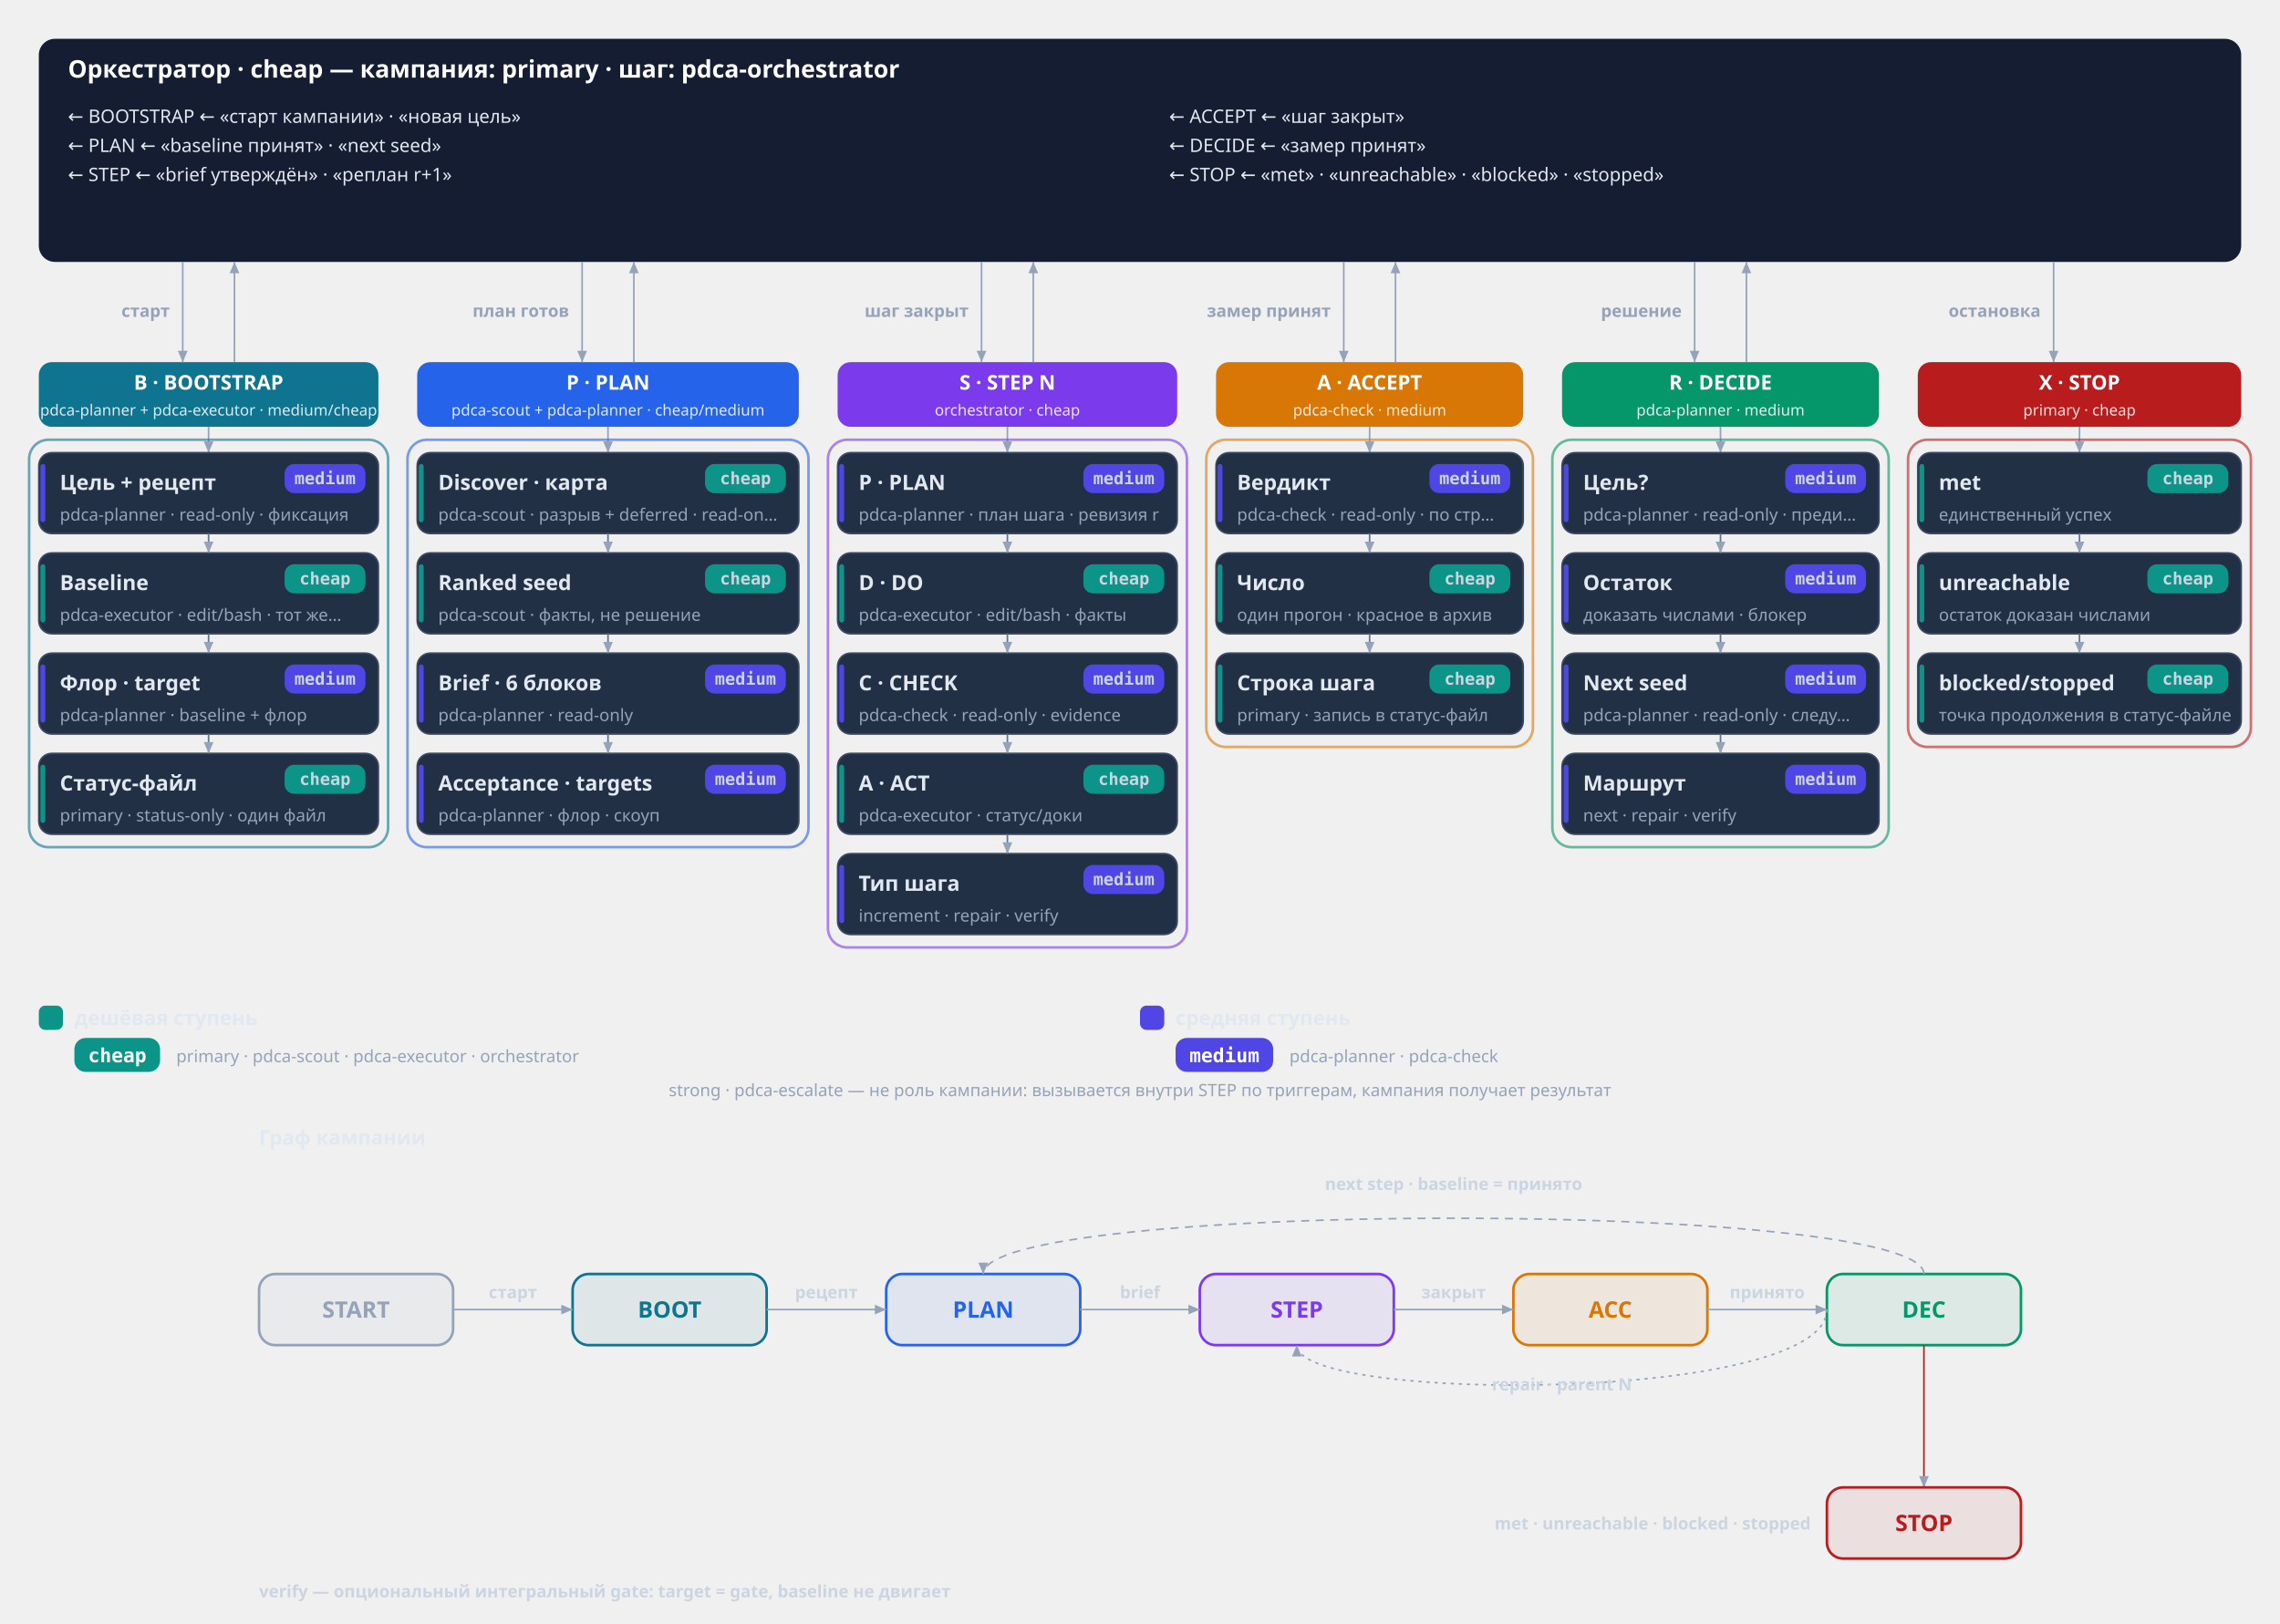
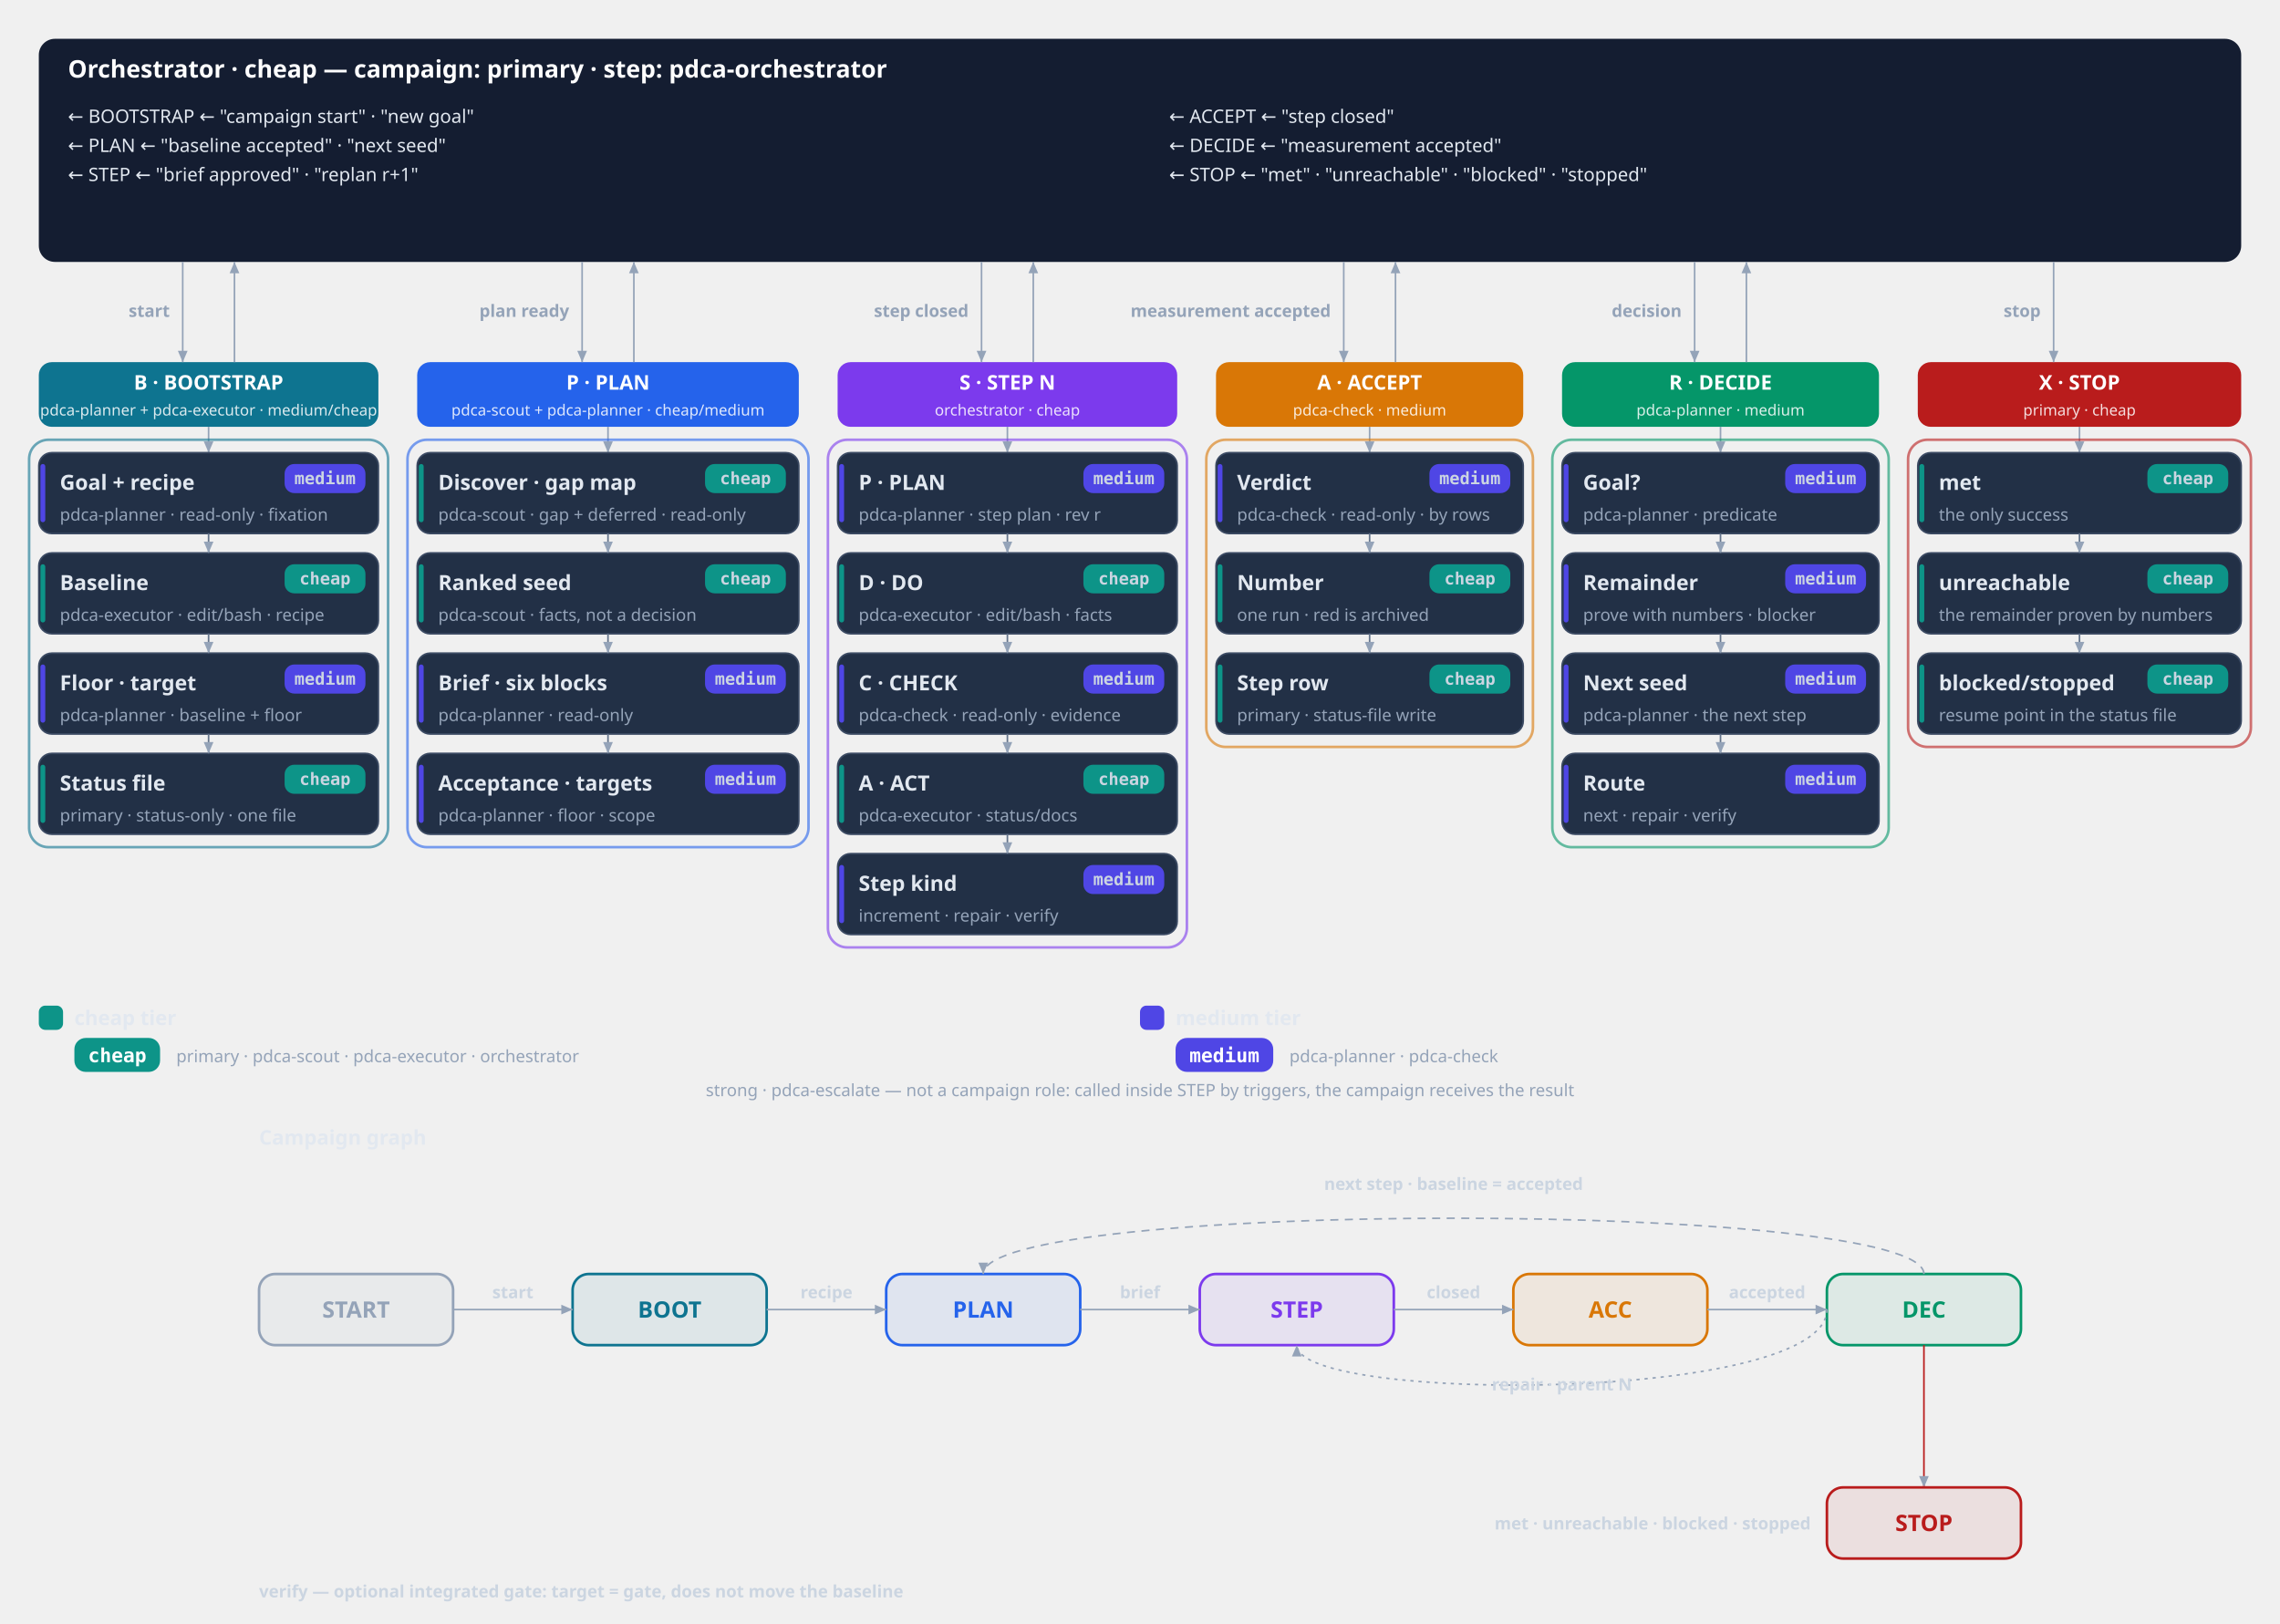
<svg xmlns="http://www.w3.org/2000/svg" viewBox="0 0 1410 1004" width="1410" font-family="Segoe UI, system-ui, sans-serif">
  <defs>
    <marker id="arrow" markerWidth="9" markerHeight="9" refX="7" refY="3" orient="auto">
      <path d="M0,0 L7,3 L0,6 Z" fill="#94a3b8" />
    </marker>
  </defs>
  <style>
.t{font-size:13px;font-weight:600;fill:#e2e8f0}
.s{font-size:10.5px;fill:#94a3b8}
.h{font-size:12.5px;font-weight:700;fill:#ffffff}
.ho{font-size:9.5px;fill:#ffffff;fill-opacity:0.85}
.g{font-size:10.5px;font-weight:600}
.band{fill:#141d31}
.bt{fill:#ffffff;font-size:15px;font-weight:700}
.ol{fill:#e2e8f0;font-size:11.5px}
.lt{font-size:12.5px;font-weight:700;fill:#e2e8f0}
.ls{font-size:10.5px;fill:#94a3b8}
.lm{font-family:ui-monospace,Consolas,Menlo,monospace;font-size:12px;font-weight:700}
.bm{font-family:ui-monospace,Consolas,Menlo,monospace;font-size:10.5px;font-weight:700}
.st{font-size:14px;font-weight:700}
</style>
  <rect x="24" y="24" width="1362" height="138" rx="10" class="band" />
-   <text x="42" y="48" class="bt">Оркестратор · cheap — кампания: primary · шаг: pdca-orchestrator</text>
-   <text x="42" y="76" class="ol">← BOOTSTRAP ← «старт кампании» · «новая цель»</text>
-   <text x="42" y="94" class="ol">← PLAN ← «baseline принят» · «next seed»</text>
-   <text x="42" y="112" class="ol">← STEP ← «brief утверждён» · «реплан r+1»</text>
-   <text x="723.0" y="76" class="ol">← ACCEPT ← «шаг закрыт»</text>
-   <text x="723.0" y="94" class="ol">← DECIDE ← «замер принят»</text>
-   <text x="723.0" y="112" class="ol">← STOP ← «met» · «unreachable» · «blocked» · «stopped»</text>
+   <text x="42" y="48" class="bt">Orchestrator · cheap — campaign: primary · step: pdca-orchestrator</text>
+   <text x="42" y="76" class="ol">← BOOTSTRAP ← "campaign start" · "new goal"</text>
+   <text x="42" y="94" class="ol">← PLAN ← "baseline accepted" · "next seed"</text>
+   <text x="42" y="112" class="ol">← STEP ← "brief approved" · "replan r+1"</text>
+   <text x="723.0" y="76" class="ol">← ACCEPT ← "step closed"</text>
+   <text x="723.0" y="94" class="ol">← DECIDE ← "measurement accepted"</text>
+   <text x="723.0" y="112" class="ol">← STOP ← "met" · "unreachable" · "blocked" · "stopped"</text>
  <rect x="24" y="224" width="210" height="40" rx="8" fill="#0e7490" />
  <text x="129.0" y="241" class="h" text-anchor="middle">B · BOOTSTRAP</text>
  <text x="129.0" y="257" class="ho" text-anchor="middle">pdca-planner + pdca-executor · medium/cheap</text>
  <polyline points="129.0,264 129.0,280" fill="none" stroke="#94a3b8" marker-end="url(#arrow)" />
  <rect x="24" y="280" width="210" height="50" rx="8" fill="#223046" stroke="#3b4a63" stroke-width="1" />
  <rect x="25" y="287" width="3" height="36" rx="1.5" fill="#4f46e5" />
  <rect x="176" y="287" width="50" height="18" rx="6" fill="#4f46e5" />
  <text x="201.0" y="299.5" class="bm" fill="#cbd5e1" text-anchor="middle">medium</text>
-   <text x="37" y="303" class="t">Цель + рецепт</text>
-   <text x="37" y="322" class="s">pdca-planner · read-only · фиксация</text>
+   <text x="37" y="303" class="t">Goal + recipe</text>
+   <text x="37" y="322" class="s">pdca-planner · read-only · fixation</text>
  <rect x="24" y="342" width="210" height="50" rx="8" fill="#223046" stroke="#3b4a63" stroke-width="1" />
  <rect x="25" y="349" width="3" height="36" rx="1.5" fill="#0d9488" />
  <rect x="176" y="349" width="50" height="18" rx="6" fill="#0d9488" />
  <text x="201.0" y="361.5" class="bm" fill="#cbd5e1" text-anchor="middle">cheap</text>
  <text x="37" y="365" class="t">Baseline</text>
-   <text x="37" y="384" class="s">pdca-executor · edit/bash · тот же…</text>
+   <text x="37" y="384" class="s">pdca-executor · edit/bash · recipe</text>
  <polyline points="129.0,330 129.0,342" fill="none" stroke="#64748b" marker-end="url(#arrow)" />
  <rect x="24" y="404" width="210" height="50" rx="8" fill="#223046" stroke="#3b4a63" stroke-width="1" />
  <rect x="25" y="411" width="3" height="36" rx="1.5" fill="#4f46e5" />
  <rect x="176" y="411" width="50" height="18" rx="6" fill="#4f46e5" />
  <text x="201.0" y="423.5" class="bm" fill="#cbd5e1" text-anchor="middle">medium</text>
-   <text x="37" y="427" class="t">Флор · target</text>
-   <text x="37" y="446" class="s">pdca-planner · baseline + флор</text>
+   <text x="37" y="427" class="t">Floor · target</text>
+   <text x="37" y="446" class="s">pdca-planner · baseline + floor</text>
  <polyline points="129.0,392 129.0,404" fill="none" stroke="#64748b" marker-end="url(#arrow)" />
  <rect x="24" y="466" width="210" height="50" rx="8" fill="#223046" stroke="#3b4a63" stroke-width="1" />
  <rect x="25" y="473" width="3" height="36" rx="1.5" fill="#0d9488" />
  <rect x="176" y="473" width="50" height="18" rx="6" fill="#0d9488" />
  <text x="201.0" y="485.5" class="bm" fill="#cbd5e1" text-anchor="middle">cheap</text>
-   <text x="37" y="489" class="t">Статус-файл</text>
-   <text x="37" y="508" class="s">primary · status-only · один файл</text>
+   <text x="37" y="489" class="t">Status file</text>
+   <text x="37" y="508" class="s">primary · status-only · one file</text>
  <polyline points="129.0,454 129.0,466" fill="none" stroke="#64748b" marker-end="url(#arrow)" />
  <rect x="18" y="272" width="222" height="252" rx="12" fill="none" stroke="#0e7490" stroke-opacity="0.6" stroke-width="1.6" />
  <rect x="258" y="224" width="236" height="40" rx="8" fill="#2563eb" />
  <text x="376.0" y="241" class="h" text-anchor="middle">P · PLAN</text>
  <text x="376.0" y="257" class="ho" text-anchor="middle">pdca-scout + pdca-planner · cheap/medium</text>
  <polyline points="376.0,264 376.0,280" fill="none" stroke="#94a3b8" marker-end="url(#arrow)" />
  <rect x="258" y="280" width="236" height="50" rx="8" fill="#223046" stroke="#3b4a63" stroke-width="1" />
  <rect x="259" y="287" width="3" height="36" rx="1.5" fill="#0d9488" />
  <rect x="436" y="287" width="50" height="18" rx="6" fill="#0d9488" />
  <text x="461.0" y="299.5" class="bm" fill="#cbd5e1" text-anchor="middle">cheap</text>
-   <text x="271" y="303" class="t">Discover · карта</text>
-   <text x="271" y="322" class="s">pdca-scout · разрыв + deferred · read-on…</text>
+   <text x="271" y="303" class="t">Discover · gap map</text>
+   <text x="271" y="322" class="s">pdca-scout · gap + deferred · read-only</text>
  <rect x="258" y="342" width="236" height="50" rx="8" fill="#223046" stroke="#3b4a63" stroke-width="1" />
  <rect x="259" y="349" width="3" height="36" rx="1.5" fill="#0d9488" />
  <rect x="436" y="349" width="50" height="18" rx="6" fill="#0d9488" />
  <text x="461.0" y="361.5" class="bm" fill="#cbd5e1" text-anchor="middle">cheap</text>
  <text x="271" y="365" class="t">Ranked seed</text>
-   <text x="271" y="384" class="s">pdca-scout · факты, не решение</text>
+   <text x="271" y="384" class="s">pdca-scout · facts, not a decision</text>
  <polyline points="376.0,330 376.0,342" fill="none" stroke="#64748b" marker-end="url(#arrow)" />
  <rect x="258" y="404" width="236" height="50" rx="8" fill="#223046" stroke="#3b4a63" stroke-width="1" />
  <rect x="259" y="411" width="3" height="36" rx="1.5" fill="#4f46e5" />
  <rect x="436" y="411" width="50" height="18" rx="6" fill="#4f46e5" />
  <text x="461.0" y="423.5" class="bm" fill="#cbd5e1" text-anchor="middle">medium</text>
-   <text x="271" y="427" class="t">Brief · 6 блоков</text>
+   <text x="271" y="427" class="t">Brief · six blocks</text>
  <text x="271" y="446" class="s">pdca-planner · read-only</text>
  <polyline points="376.0,392 376.0,404" fill="none" stroke="#64748b" marker-end="url(#arrow)" />
  <rect x="258" y="466" width="236" height="50" rx="8" fill="#223046" stroke="#3b4a63" stroke-width="1" />
  <rect x="259" y="473" width="3" height="36" rx="1.5" fill="#4f46e5" />
  <rect x="436" y="473" width="50" height="18" rx="6" fill="#4f46e5" />
  <text x="461.0" y="485.5" class="bm" fill="#cbd5e1" text-anchor="middle">medium</text>
  <text x="271" y="489" class="t">Acceptance · targets</text>
-   <text x="271" y="508" class="s">pdca-planner · флор · скоуп</text>
+   <text x="271" y="508" class="s">pdca-planner · floor · scope</text>
  <polyline points="376.0,454 376.0,466" fill="none" stroke="#64748b" marker-end="url(#arrow)" />
  <rect x="252" y="272" width="248" height="252" rx="12" fill="none" stroke="#2563eb" stroke-opacity="0.6" stroke-width="1.6" />
  <rect x="518" y="224" width="210" height="40" rx="8" fill="#7c3aed" />
  <text x="623.0" y="241" class="h" text-anchor="middle">S · STEP N</text>
  <text x="623.0" y="257" class="ho" text-anchor="middle">orchestrator · cheap</text>
  <polyline points="623.0,264 623.0,280" fill="none" stroke="#94a3b8" marker-end="url(#arrow)" />
  <rect x="518" y="280" width="210" height="50" rx="8" fill="#223046" stroke="#3b4a63" stroke-width="1" />
  <rect x="519" y="287" width="3" height="36" rx="1.5" fill="#4f46e5" />
  <rect x="670" y="287" width="50" height="18" rx="6" fill="#4f46e5" />
  <text x="695.0" y="299.5" class="bm" fill="#cbd5e1" text-anchor="middle">medium</text>
  <text x="531" y="303" class="t">P · PLAN</text>
-   <text x="531" y="322" class="s">pdca-planner · план шага · ревизия r</text>
+   <text x="531" y="322" class="s">pdca-planner · step plan · rev r</text>
  <rect x="518" y="342" width="210" height="50" rx="8" fill="#223046" stroke="#3b4a63" stroke-width="1" />
  <rect x="519" y="349" width="3" height="36" rx="1.5" fill="#0d9488" />
  <rect x="670" y="349" width="50" height="18" rx="6" fill="#0d9488" />
  <text x="695.0" y="361.5" class="bm" fill="#cbd5e1" text-anchor="middle">cheap</text>
  <text x="531" y="365" class="t">D · DO</text>
-   <text x="531" y="384" class="s">pdca-executor · edit/bash · факты</text>
+   <text x="531" y="384" class="s">pdca-executor · edit/bash · facts</text>
  <polyline points="623.0,330 623.0,342" fill="none" stroke="#64748b" marker-end="url(#arrow)" />
  <rect x="518" y="404" width="210" height="50" rx="8" fill="#223046" stroke="#3b4a63" stroke-width="1" />
  <rect x="519" y="411" width="3" height="36" rx="1.5" fill="#4f46e5" />
  <rect x="670" y="411" width="50" height="18" rx="6" fill="#4f46e5" />
  <text x="695.0" y="423.5" class="bm" fill="#cbd5e1" text-anchor="middle">medium</text>
  <text x="531" y="427" class="t">C · CHECK</text>
  <text x="531" y="446" class="s">pdca-check · read-only · evidence</text>
  <polyline points="623.0,392 623.0,404" fill="none" stroke="#64748b" marker-end="url(#arrow)" />
  <rect x="518" y="466" width="210" height="50" rx="8" fill="#223046" stroke="#3b4a63" stroke-width="1" />
  <rect x="519" y="473" width="3" height="36" rx="1.5" fill="#0d9488" />
  <rect x="670" y="473" width="50" height="18" rx="6" fill="#0d9488" />
  <text x="695.0" y="485.5" class="bm" fill="#cbd5e1" text-anchor="middle">cheap</text>
  <text x="531" y="489" class="t">A · ACT</text>
-   <text x="531" y="508" class="s">pdca-executor · статус/доки</text>
+   <text x="531" y="508" class="s">pdca-executor · status/docs</text>
  <polyline points="623.0,454 623.0,466" fill="none" stroke="#64748b" marker-end="url(#arrow)" />
  <rect x="518" y="528" width="210" height="50" rx="8" fill="#223046" stroke="#3b4a63" stroke-width="1" />
  <rect x="519" y="535" width="3" height="36" rx="1.5" fill="#4f46e5" />
  <rect x="670" y="535" width="50" height="18" rx="6" fill="#4f46e5" />
  <text x="695.0" y="547.5" class="bm" fill="#cbd5e1" text-anchor="middle">medium</text>
-   <text x="531" y="551" class="t">Тип шага</text>
+   <text x="531" y="551" class="t">Step kind</text>
  <text x="531" y="570" class="s">increment · repair · verify</text>
  <polyline points="623.0,516 623.0,528" fill="none" stroke="#64748b" marker-end="url(#arrow)" />
  <rect x="512" y="272" width="222" height="314" rx="12" fill="none" stroke="#7c3aed" stroke-opacity="0.6" stroke-width="1.6" />
  <rect x="752" y="224" width="190" height="40" rx="8" fill="#d97706" />
  <text x="847.0" y="241" class="h" text-anchor="middle">A · ACCEPT</text>
  <text x="847.0" y="257" class="ho" text-anchor="middle">pdca-check · medium</text>
  <polyline points="847.0,264 847.0,280" fill="none" stroke="#94a3b8" marker-end="url(#arrow)" />
  <rect x="752" y="280" width="190" height="50" rx="8" fill="#223046" stroke="#3b4a63" stroke-width="1" />
  <rect x="753" y="287" width="3" height="36" rx="1.5" fill="#4f46e5" />
  <rect x="884" y="287" width="50" height="18" rx="6" fill="#4f46e5" />
  <text x="909.0" y="299.5" class="bm" fill="#cbd5e1" text-anchor="middle">medium</text>
-   <text x="765" y="303" class="t">Вердикт</text>
-   <text x="765" y="322" class="s">pdca-check · read-only · по стр…</text>
+   <text x="765" y="303" class="t">Verdict</text>
+   <text x="765" y="322" class="s">pdca-check · read-only · by rows</text>
  <rect x="752" y="342" width="190" height="50" rx="8" fill="#223046" stroke="#3b4a63" stroke-width="1" />
  <rect x="753" y="349" width="3" height="36" rx="1.5" fill="#0d9488" />
  <rect x="884" y="349" width="50" height="18" rx="6" fill="#0d9488" />
  <text x="909.0" y="361.5" class="bm" fill="#cbd5e1" text-anchor="middle">cheap</text>
-   <text x="765" y="365" class="t">Число</text>
-   <text x="765" y="384" class="s">один прогон · красное в архив</text>
+   <text x="765" y="365" class="t">Number</text>
+   <text x="765" y="384" class="s">one run · red is archived</text>
  <polyline points="847.0,330 847.0,342" fill="none" stroke="#64748b" marker-end="url(#arrow)" />
  <rect x="752" y="404" width="190" height="50" rx="8" fill="#223046" stroke="#3b4a63" stroke-width="1" />
  <rect x="753" y="411" width="3" height="36" rx="1.5" fill="#0d9488" />
  <rect x="884" y="411" width="50" height="18" rx="6" fill="#0d9488" />
  <text x="909.0" y="423.5" class="bm" fill="#cbd5e1" text-anchor="middle">cheap</text>
-   <text x="765" y="427" class="t">Строка шага</text>
-   <text x="765" y="446" class="s">primary · запись в статус-файл</text>
+   <text x="765" y="427" class="t">Step row</text>
+   <text x="765" y="446" class="s">primary · status-file write</text>
  <polyline points="847.0,392 847.0,404" fill="none" stroke="#64748b" marker-end="url(#arrow)" />
  <rect x="746" y="272" width="202" height="190" rx="12" fill="none" stroke="#d97706" stroke-opacity="0.6" stroke-width="1.6" />
  <rect x="966" y="224" width="196" height="40" rx="8" fill="#059669" />
  <text x="1064.0" y="241" class="h" text-anchor="middle">R · DECIDE</text>
  <text x="1064.0" y="257" class="ho" text-anchor="middle">pdca-planner · medium</text>
  <polyline points="1064.0,264 1064.0,280" fill="none" stroke="#94a3b8" marker-end="url(#arrow)" />
  <rect x="966" y="280" width="196" height="50" rx="8" fill="#223046" stroke="#3b4a63" stroke-width="1" />
  <rect x="967" y="287" width="3" height="36" rx="1.5" fill="#4f46e5" />
  <rect x="1104" y="287" width="50" height="18" rx="6" fill="#4f46e5" />
  <text x="1129.0" y="299.5" class="bm" fill="#cbd5e1" text-anchor="middle">medium</text>
-   <text x="979" y="303" class="t">Цель?</text>
-   <text x="979" y="322" class="s">pdca-planner · read-only · преди…</text>
+   <text x="979" y="303" class="t">Goal?</text>
+   <text x="979" y="322" class="s">pdca-planner · predicate</text>
  <rect x="966" y="342" width="196" height="50" rx="8" fill="#223046" stroke="#3b4a63" stroke-width="1" />
  <rect x="967" y="349" width="3" height="36" rx="1.5" fill="#4f46e5" />
  <rect x="1104" y="349" width="50" height="18" rx="6" fill="#4f46e5" />
  <text x="1129.0" y="361.5" class="bm" fill="#cbd5e1" text-anchor="middle">medium</text>
-   <text x="979" y="365" class="t">Остаток</text>
-   <text x="979" y="384" class="s">доказать числами · блокер</text>
+   <text x="979" y="365" class="t">Remainder</text>
+   <text x="979" y="384" class="s">prove with numbers · blocker</text>
  <polyline points="1064.0,330 1064.0,342" fill="none" stroke="#64748b" marker-end="url(#arrow)" />
  <rect x="966" y="404" width="196" height="50" rx="8" fill="#223046" stroke="#3b4a63" stroke-width="1" />
  <rect x="967" y="411" width="3" height="36" rx="1.5" fill="#4f46e5" />
  <rect x="1104" y="411" width="50" height="18" rx="6" fill="#4f46e5" />
  <text x="1129.0" y="423.5" class="bm" fill="#cbd5e1" text-anchor="middle">medium</text>
  <text x="979" y="427" class="t">Next seed</text>
-   <text x="979" y="446" class="s">pdca-planner · read-only · следу…</text>
+   <text x="979" y="446" class="s">pdca-planner · the next step</text>
  <polyline points="1064.0,392 1064.0,404" fill="none" stroke="#64748b" marker-end="url(#arrow)" />
  <rect x="966" y="466" width="196" height="50" rx="8" fill="#223046" stroke="#3b4a63" stroke-width="1" />
  <rect x="967" y="473" width="3" height="36" rx="1.5" fill="#4f46e5" />
  <rect x="1104" y="473" width="50" height="18" rx="6" fill="#4f46e5" />
  <text x="1129.0" y="485.5" class="bm" fill="#cbd5e1" text-anchor="middle">medium</text>
-   <text x="979" y="489" class="t">Маршрут</text>
+   <text x="979" y="489" class="t">Route</text>
  <text x="979" y="508" class="s">next · repair · verify</text>
  <polyline points="1064.0,454 1064.0,466" fill="none" stroke="#64748b" marker-end="url(#arrow)" />
  <rect x="960" y="272" width="208" height="252" rx="12" fill="none" stroke="#059669" stroke-opacity="0.6" stroke-width="1.6" />
  <rect x="1186" y="224" width="200" height="40" rx="8" fill="#b91c1c" />
  <text x="1286.0" y="241" class="h" text-anchor="middle">X · STOP</text>
  <text x="1286.0" y="257" class="ho" text-anchor="middle">primary · cheap</text>
  <polyline points="1286.0,264 1286.0,280" fill="none" stroke="#94a3b8" marker-end="url(#arrow)" />
  <rect x="1186" y="280" width="200" height="50" rx="8" fill="#223046" stroke="#3b4a63" stroke-width="1" />
  <rect x="1187" y="287" width="3" height="36" rx="1.5" fill="#0d9488" />
  <rect x="1328" y="287" width="50" height="18" rx="6" fill="#0d9488" />
  <text x="1353.0" y="299.5" class="bm" fill="#cbd5e1" text-anchor="middle">cheap</text>
  <text x="1199" y="303" class="t">met</text>
-   <text x="1199" y="322" class="s">единственный успех</text>
+   <text x="1199" y="322" class="s">the only success</text>
  <rect x="1186" y="342" width="200" height="50" rx="8" fill="#223046" stroke="#3b4a63" stroke-width="1" />
  <rect x="1187" y="349" width="3" height="36" rx="1.5" fill="#0d9488" />
  <rect x="1328" y="349" width="50" height="18" rx="6" fill="#0d9488" />
  <text x="1353.0" y="361.5" class="bm" fill="#cbd5e1" text-anchor="middle">cheap</text>
  <text x="1199" y="365" class="t">unreachable</text>
-   <text x="1199" y="384" class="s">остаток доказан числами</text>
+   <text x="1199" y="384" class="s">the remainder proven by numbers</text>
  <polyline points="1286.0,330 1286.0,342" fill="none" stroke="#64748b" marker-end="url(#arrow)" />
  <rect x="1186" y="404" width="200" height="50" rx="8" fill="#223046" stroke="#3b4a63" stroke-width="1" />
  <rect x="1187" y="411" width="3" height="36" rx="1.5" fill="#0d9488" />
  <rect x="1328" y="411" width="50" height="18" rx="6" fill="#0d9488" />
  <text x="1353.0" y="423.5" class="bm" fill="#cbd5e1" text-anchor="middle">cheap</text>
  <text x="1199" y="427" class="t">blocked/stopped</text>
-   <text x="1199" y="446" class="s">точка продолжения в статус-файле</text>
+   <text x="1199" y="446" class="s">resume point in the status file</text>
  <polyline points="1286.0,392 1286.0,404" fill="none" stroke="#64748b" marker-end="url(#arrow)" />
  <rect x="1180" y="272" width="212" height="190" rx="12" fill="none" stroke="#b91c1c" stroke-opacity="0.6" stroke-width="1.6" />
  <polyline points="113.0,162 113.0,224" fill="none" stroke="#94a3b8" data-edge-id="dispatch_b" marker-end="url(#arrow)" />
-   <text x="105.0" y="196.0" class="g" fill="#94a3b8" text-anchor="end">старт</text>
+   <text x="105.0" y="196.0" class="g" fill="#94a3b8" text-anchor="end">start</text>
  <polyline points="145.0,224 145.0,162" fill="none" stroke="#94a3b8" data-edge-id="return_b" marker-end="url(#arrow)" />
  <polyline points="360.0,162 360.0,224" fill="none" stroke="#94a3b8" data-edge-id="dispatch_p" marker-end="url(#arrow)" />
-   <text x="352.0" y="196.0" class="g" fill="#94a3b8" text-anchor="end">план готов</text>
+   <text x="352.0" y="196.0" class="g" fill="#94a3b8" text-anchor="end">plan ready</text>
  <polyline points="392.0,224 392.0,162" fill="none" stroke="#94a3b8" data-edge-id="return_p" marker-end="url(#arrow)" />
  <polyline points="607.0,162 607.0,224" fill="none" stroke="#94a3b8" data-edge-id="dispatch_s" marker-end="url(#arrow)" />
-   <text x="599.0" y="196.0" class="g" fill="#94a3b8" text-anchor="end">шаг закрыт</text>
+   <text x="599.0" y="196.0" class="g" fill="#94a3b8" text-anchor="end">step closed</text>
  <polyline points="639.0,224 639.0,162" fill="none" stroke="#94a3b8" data-edge-id="return_s" marker-end="url(#arrow)" />
  <polyline points="831.0,162 831.0,224" fill="none" stroke="#94a3b8" data-edge-id="dispatch_a" marker-end="url(#arrow)" />
-   <text x="823.0" y="196.0" class="g" fill="#94a3b8" text-anchor="end">замер принят</text>
+   <text x="823.0" y="196.0" class="g" fill="#94a3b8" text-anchor="end">measurement accepted</text>
  <polyline points="863.0,224 863.0,162" fill="none" stroke="#94a3b8" data-edge-id="return_a" marker-end="url(#arrow)" />
  <polyline points="1048.0,162 1048.0,224" fill="none" stroke="#94a3b8" data-edge-id="dispatch_r" marker-end="url(#arrow)" />
-   <text x="1040.0" y="196.0" class="g" fill="#94a3b8" text-anchor="end">решение</text>
+   <text x="1040.0" y="196.0" class="g" fill="#94a3b8" text-anchor="end">decision</text>
  <polyline points="1080.0,224 1080.0,162" fill="none" stroke="#94a3b8" data-edge-id="return_r" marker-end="url(#arrow)" />
  <polyline points="1270.0,162 1270.0,224" fill="none" stroke="#94a3b8" data-edge-id="dispatch_x" marker-end="url(#arrow)" />
-   <text x="1262.0" y="196.0" class="g" fill="#94a3b8" text-anchor="end">остановка</text>
+   <text x="1262.0" y="196.0" class="g" fill="#94a3b8" text-anchor="end">stop</text>
  <rect x="24.0" y="622" width="15" height="15" rx="4" fill="#0d9488" />
-   <text x="46.0" y="634" class="lt">дешёвая ступень</text>
+   <text x="46.0" y="634" class="lt">cheap tier</text>
  <rect x="46.0" y="642" width="53.0" height="21" rx="7" fill="#0d9488" />
  <text x="72.5" y="657" class="lm" fill="#ffffff" text-anchor="middle">cheap</text>
  <text x="109.0" y="657" class="ls">primary · pdca-scout · pdca-executor · orchestrator</text>
  <rect x="705.0" y="622" width="15" height="15" rx="4" fill="#4f46e5" />
-   <text x="727.0" y="634" class="lt">средняя ступень</text>
+   <text x="727.0" y="634" class="lt">medium tier</text>
  <rect x="727.0" y="642" width="60.4" height="21" rx="7" fill="#4f46e5" />
  <text x="757.2" y="657" class="lm" fill="#ffffff" text-anchor="middle">medium</text>
  <text x="797.4" y="657" class="ls">pdca-planner · pdca-check</text>
-   <text x="705.0" y="678" class="ls" text-anchor="middle">strong · pdca-escalate — не роль кампании: вызывается внутри STEP по триггерам, кампания получает результат</text>
-   <text x="160.2" y="708" class="lt">Граф кампании</text>
+   <text x="705.0" y="678" class="ls" text-anchor="middle">strong · pdca-escalate — not a campaign role: called inside STEP by triggers, the campaign receives the result</text>
+   <text x="160.2" y="708" class="lt">Campaign graph</text>
  <rect x="160.2" y="788" width="120" height="44" rx="10" fill="#94a3b8" fill-opacity="0.08" stroke="#94a3b8" stroke-width="1.6" data-node-id="START" />
  <text x="220.2" y="815.0" class="st" fill="#94a3b8" text-anchor="middle">START</text>
  <rect x="354.12" y="788" width="120" height="44" rx="10" fill="#0e7490" fill-opacity="0.08" stroke="#0e7490" stroke-width="1.6" data-node-id="BOOT" />
  <text x="414.12" y="815.0" class="st" fill="#0e7490" text-anchor="middle">BOOT</text>
  <rect x="548.04" y="788" width="120" height="44" rx="10" fill="#2563eb" fill-opacity="0.08" stroke="#2563eb" stroke-width="1.6" data-node-id="PLAN" />
  <text x="608.04" y="815.0" class="st" fill="#2563eb" text-anchor="middle">PLAN</text>
  <rect x="741.96" y="788" width="120" height="44" rx="10" fill="#7c3aed" fill-opacity="0.08" stroke="#7c3aed" stroke-width="1.6" data-node-id="STEP" />
  <text x="801.96" y="815.0" class="st" fill="#7c3aed" text-anchor="middle">STEP</text>
  <rect x="935.88" y="788" width="120" height="44" rx="10" fill="#d97706" fill-opacity="0.08" stroke="#d97706" stroke-width="1.6" data-node-id="ACC" />
  <text x="995.88" y="815.0" class="st" fill="#d97706" text-anchor="middle">ACC</text>
  <rect x="1129.8" y="788" width="120" height="44" rx="10" fill="#059669" fill-opacity="0.08" stroke="#059669" stroke-width="1.6" data-node-id="DEC" />
  <text x="1189.8" y="815.0" class="st" fill="#059669" text-anchor="middle">DEC</text>
  <polyline points="280.2,810.0 354.12,810.0" fill="none" stroke="#94a3b8" data-edge-id="start_boot" marker-end="url(#arrow)" />
-   <text x="317.16" y="803.0" class="g" fill="#cbd5e1" text-anchor="middle">старт</text>
+   <text x="317.16" y="803.0" class="g" fill="#cbd5e1" text-anchor="middle">start</text>
  <polyline points="474.12,810.0 548.04,810.0" fill="none" stroke="#94a3b8" data-edge-id="boot_plan" marker-end="url(#arrow)" />
-   <text x="511.08" y="803.0" class="g" fill="#cbd5e1" text-anchor="middle">рецепт</text>
+   <text x="511.08" y="803.0" class="g" fill="#cbd5e1" text-anchor="middle">recipe</text>
  <polyline points="668.04,810.0 741.96,810.0" fill="none" stroke="#94a3b8" data-edge-id="plan_step" marker-end="url(#arrow)" />
  <text x="705.0" y="803.0" class="g" fill="#cbd5e1" text-anchor="middle">brief</text>
  <polyline points="861.96,810.0 935.88,810.0" fill="none" stroke="#94a3b8" data-edge-id="step_acc" marker-end="url(#arrow)" />
-   <text x="898.92" y="803.0" class="g" fill="#cbd5e1" text-anchor="middle">закрыт</text>
+   <text x="898.92" y="803.0" class="g" fill="#cbd5e1" text-anchor="middle">closed</text>
  <polyline points="1055.88,810.0 1129.8,810.0" fill="none" stroke="#94a3b8" data-edge-id="acc_dec" marker-end="url(#arrow)" />
-   <text x="1092.84" y="803.0" class="g" fill="#cbd5e1" text-anchor="middle">принято</text>
+   <text x="1092.84" y="803.0" class="g" fill="#cbd5e1" text-anchor="middle">accepted</text>
  <path d="M1189.8,788 C1189.8,742 608.04,742 608.04,788" fill="none" stroke="#94a3b8" stroke-dasharray="5 4" marker-end="url(#arrow)" data-edge-id="decide_plan" />
-   <text x="898.92" y="736" class="g" fill="#cbd5e1" text-anchor="middle">next step · baseline = принято</text>
+   <text x="898.92" y="736" class="g" fill="#cbd5e1" text-anchor="middle">next step · baseline = accepted</text>
  <path d="M1129.8,810.0 C1129.8,868 801.96,868 801.96,832" fill="none" stroke="#94a3b8" stroke-dasharray="2 3" marker-end="url(#arrow)" data-edge-id="decide_step" />
  <text x="965.88" y="860" class="g" fill="#cbd5e1" text-anchor="middle">repair · parent N</text>
  <polyline points="1189.8,832 1189.8,920" fill="none" stroke="#b91c1c" data-edge-id="decide_stop" marker-end="url(#arrow)" />
  <rect x="1129.8" y="920" width="120" height="44" rx="10" fill="#b91c1c" fill-opacity="0.08" stroke="#b91c1c" stroke-width="1.6" data-node-id="STOP" />
  <text x="1189.8" y="947.0" class="st" fill="#b91c1c" text-anchor="middle">STOP</text>
  <text x="1119.8" y="946.0" class="g" fill="#cbd5e1" text-anchor="end">met · unreachable · blocked · stopped</text>
-   <text x="160.2" y="988" class="g" fill="#cbd5e1" text-anchor="start">verify — опциональный интегральный gate: target = gate, baseline не двигает</text>
+   <text x="160.2" y="988" class="g" fill="#cbd5e1" text-anchor="start">verify — optional integrated gate: target = gate, does not move the baseline</text>
</svg>
